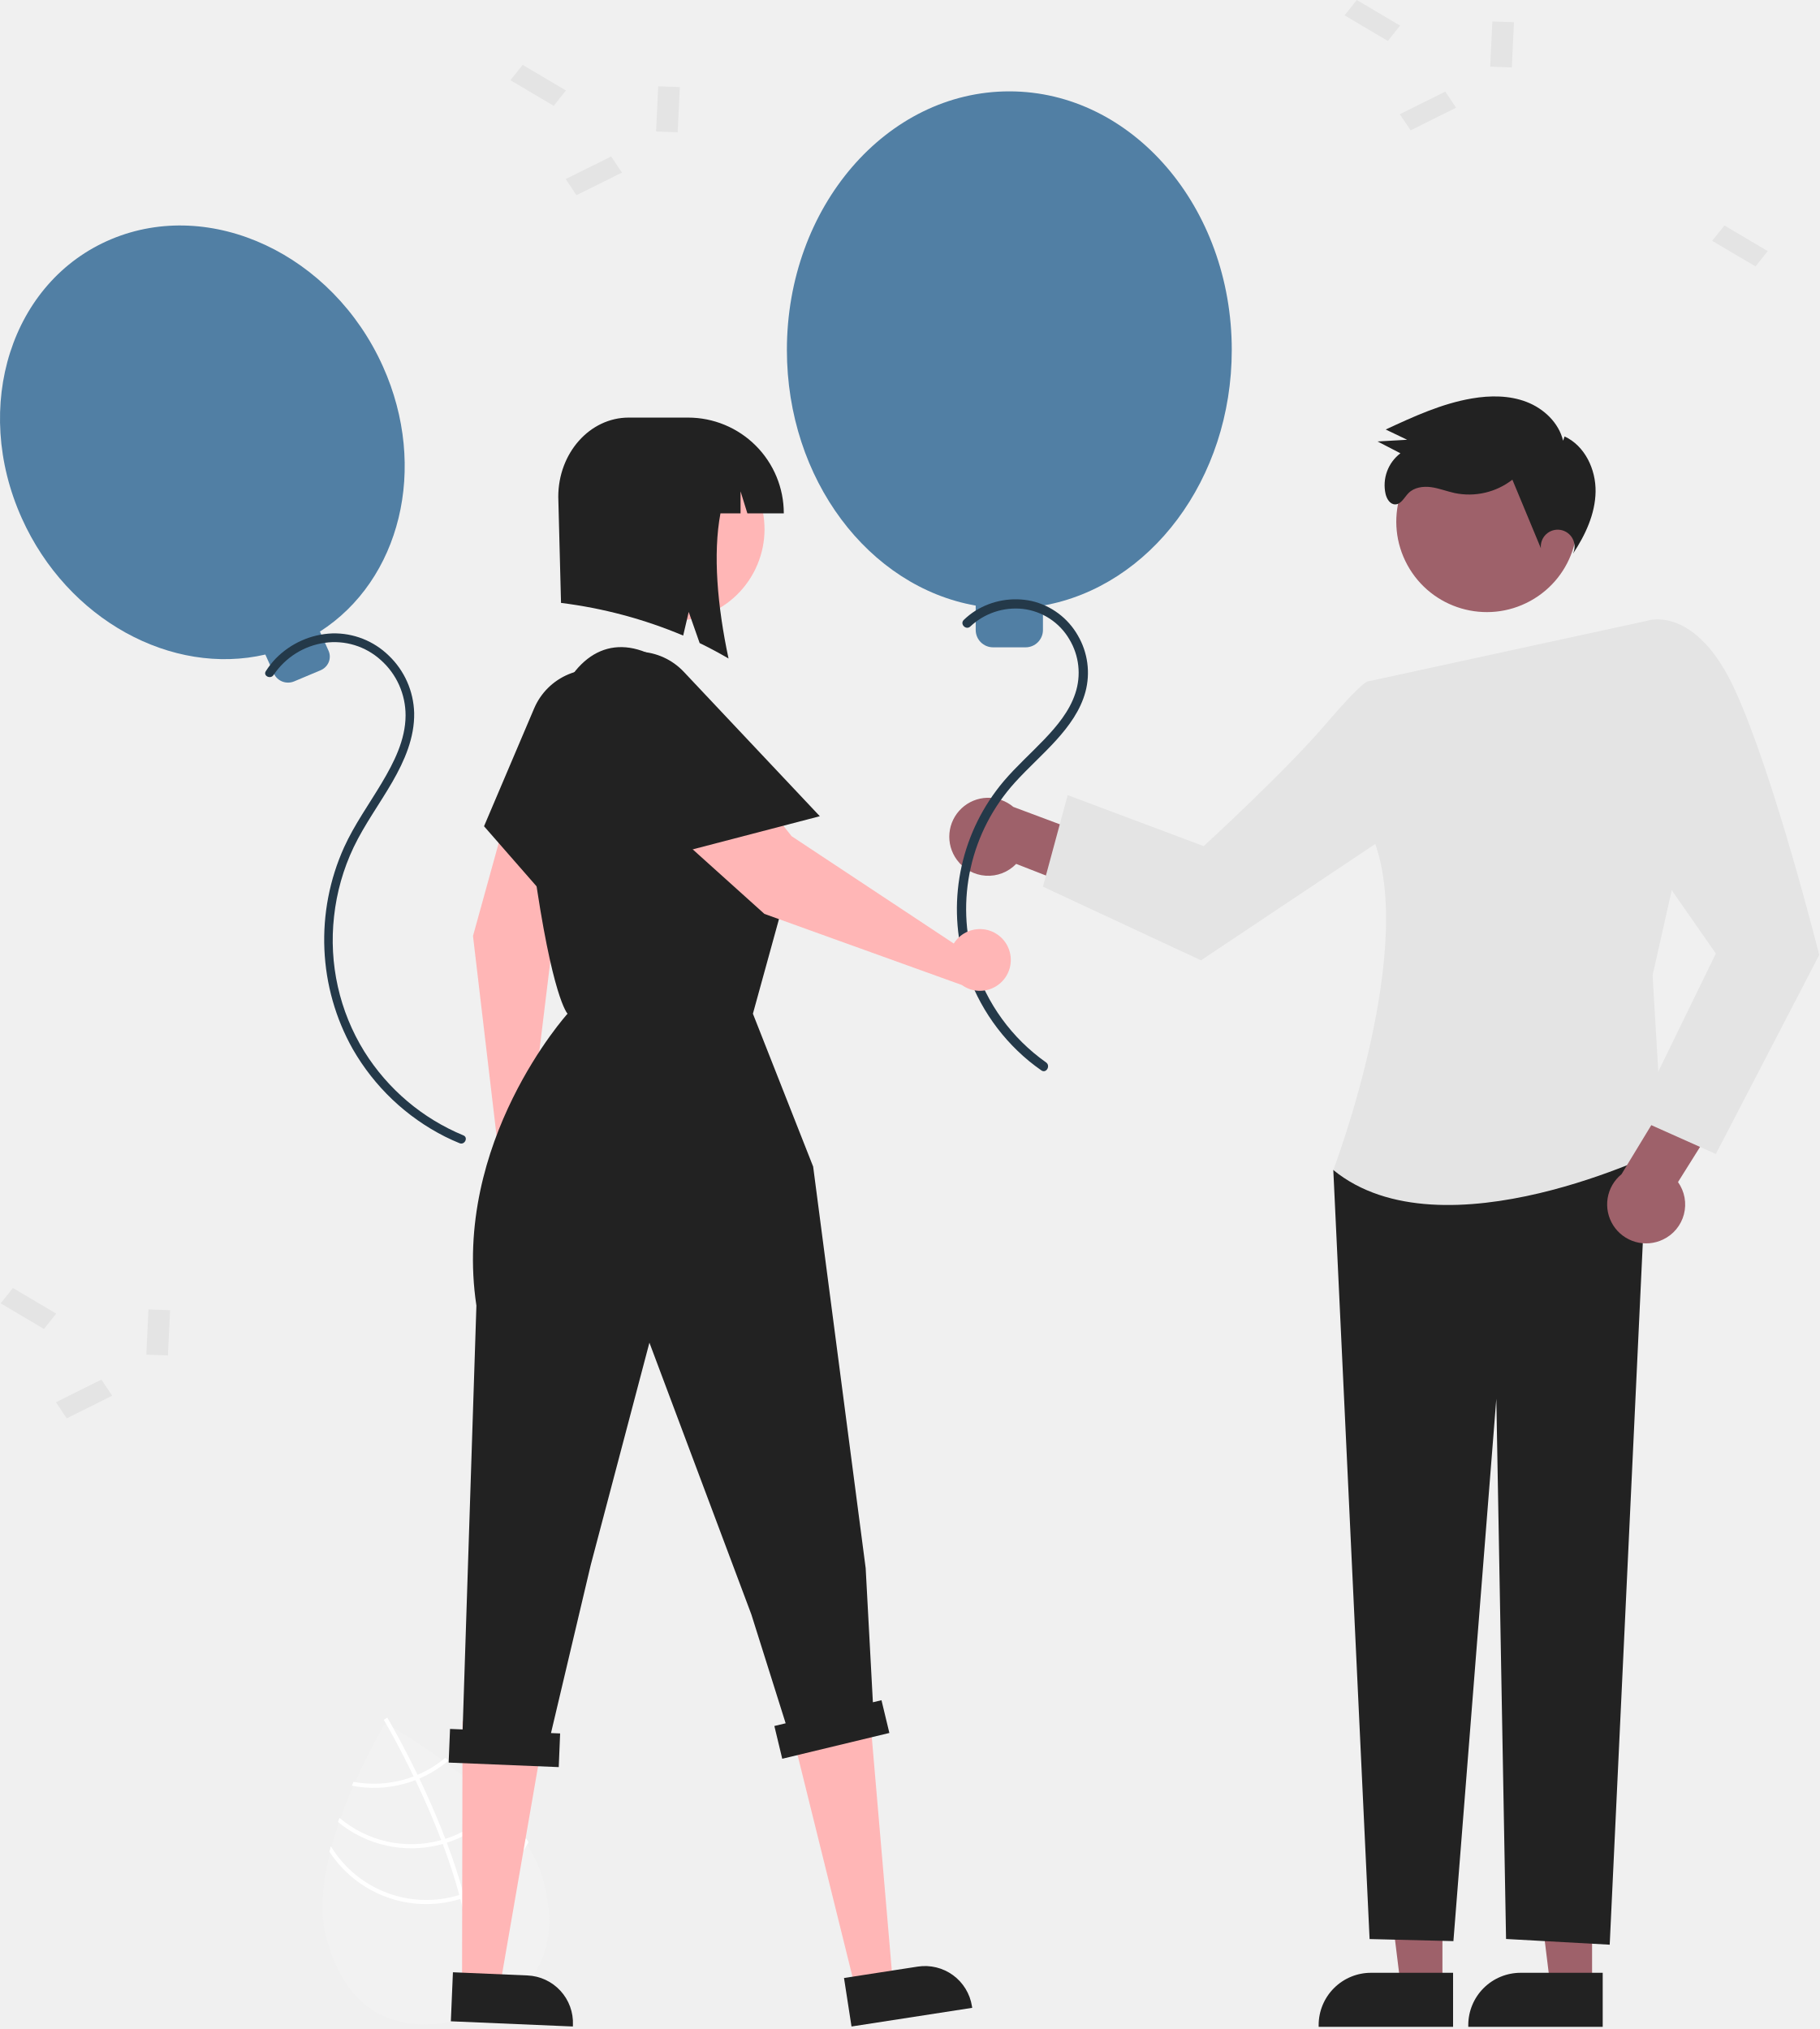
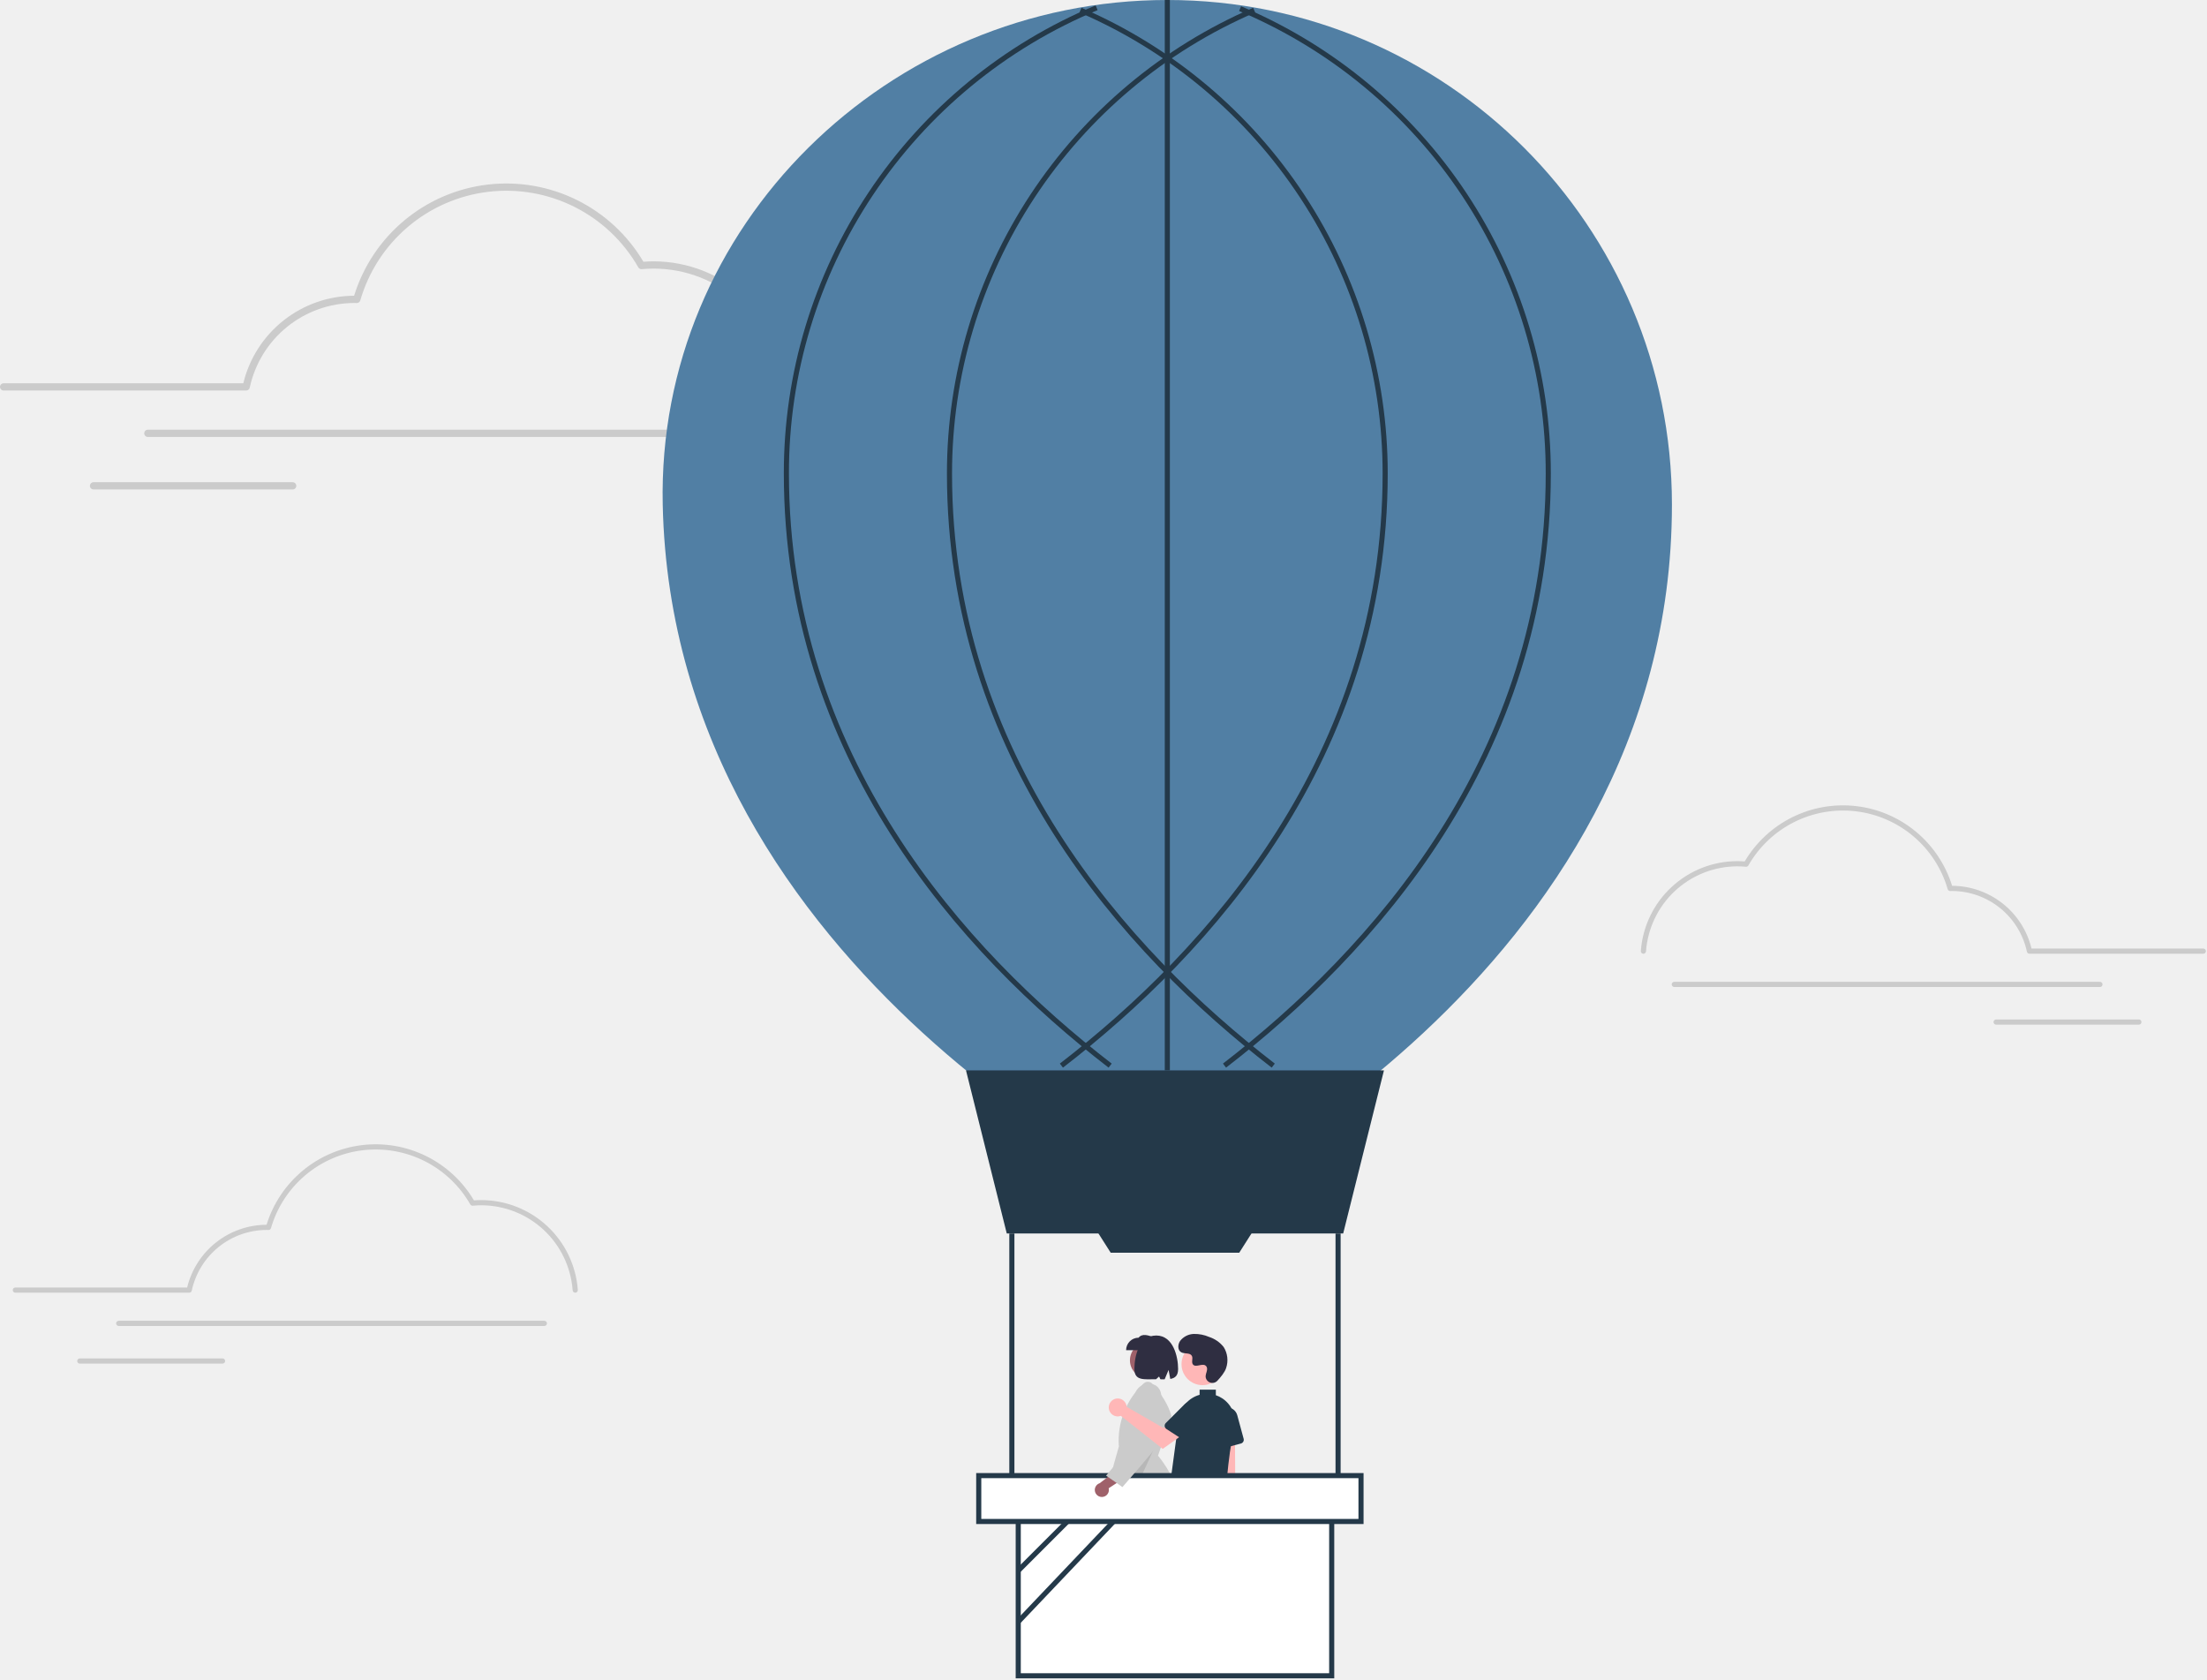
- <svg xmlns="http://www.w3.org/2000/svg" width="450" height="502" viewBox="0 0 450 502" fill="none">
-   <path d="M393.814 491.463L383.501 491.462L378.595 451.684L393.816 451.685L393.814 491.463Z" fill="#9E616A" />
-   <path d="M396.444 501.459L363.191 501.458V501.037C363.192 497.604 364.555 494.313 366.983 491.885C369.41 489.458 372.702 488.095 376.134 488.094H376.135L396.444 488.095L396.444 501.459Z" fill="#222222" />
-   <path d="M356.802 491.463L346.49 491.462L341.583 451.684L356.804 451.685L356.802 491.463Z" fill="#9E616A" />
-   <path d="M359.432 501.459L326.18 501.458V501.037C326.18 497.604 327.544 494.313 329.971 491.885C332.398 489.458 335.69 488.095 339.122 488.094H339.123L359.433 488.095L359.432 501.459Z" fill="#222222" />
-   <path d="M236.694 212.733C237.519 213.867 238.581 214.806 239.808 215.484C241.034 216.162 242.394 216.564 243.792 216.659C245.19 216.755 246.593 216.543 247.9 216.039C249.207 215.534 250.388 214.749 251.359 213.738L271.765 221.707L279.632 210.487L250.657 199.639C248.852 198.12 246.551 197.316 244.193 197.38C241.834 197.443 239.581 198.37 237.86 199.984C236.138 201.598 235.069 203.788 234.854 206.137C234.64 208.487 235.294 210.834 236.694 212.733V212.733Z" fill="#9E616A" />
-   <path d="M356.672 280.711L329.805 289.474L338.78 479.745L359.515 480.258L370.127 346.076L372.536 479.728L398.175 481.141L407.626 280.711H356.672Z" fill="#222222" />
-   <path d="M338.544 168.549L407.499 153.566L415.167 212.941L408.782 241.31L411.34 284.424C411.34 284.424 356.816 311.561 329.805 289.474C329.805 289.474 351.515 232.451 338.931 205.757L338.544 168.549Z" fill="#E4E4E4" />
-   <path d="M350.486 176.947L338.544 168.548C338.544 168.548 337.839 167.571 327.887 179.205C317.935 190.84 297.747 209.345 297.747 209.345L264.1 196.728L257.97 219.376L297.075 237.6L352.438 200.626L350.486 176.947Z" fill="#E4E4E4" />
-   <path d="M411.352 306.68C412.62 306.082 413.74 305.213 414.635 304.134C415.53 303.056 416.178 301.794 416.532 300.438C416.887 299.082 416.94 297.665 416.688 296.287C416.435 294.908 415.884 293.602 415.072 292.459L426.702 273.895L417.145 264.076L401.089 290.522C399.26 292.014 398.042 294.124 397.665 296.453C397.288 298.782 397.779 301.169 399.044 303.16C400.309 305.152 402.261 306.61 404.529 307.259C406.798 307.908 409.226 307.702 411.352 306.68V306.68Z" fill="#9E616A" />
-   <path d="M396.744 165.263L407.499 153.566C407.499 153.566 419.483 149.393 429.274 170.957C439.065 192.522 450 236.263 450 236.263L424.432 285.512L404.576 276.64L424.432 235.915L403.421 205.757L396.744 165.263Z" fill="#E4E4E4" />
-   <path d="M378.507 148.696C389.354 142.767 393.34 129.167 387.411 118.32C381.481 107.473 367.881 103.487 357.034 109.416C346.187 115.345 342.201 128.945 348.131 139.792C354.06 150.639 367.66 154.626 378.507 148.696Z" fill="#9E616A" />
-   <path d="M386.645 109.041C385.586 104.596 381.881 101.088 377.618 99.443C373.356 97.798 368.609 97.814 364.104 98.579C356.628 99.849 349.646 103.074 342.766 106.266L348.069 108.803L340.751 109.222L346.405 112.147C344.896 113.296 343.747 114.854 343.096 116.636C342.445 118.418 342.319 120.35 342.732 122.202C343.024 123.414 343.801 124.749 345.047 124.791C346.553 124.841 347.339 123.087 348.393 122.01C349.795 120.578 352.01 120.26 353.995 120.53C355.981 120.8 357.865 121.564 359.824 121.987C362.302 122.503 364.862 122.474 367.327 121.903C369.792 121.332 372.104 120.232 374.102 118.679L381.153 135.657C381.086 135.017 381.169 134.37 381.394 133.766C381.618 133.163 381.98 132.62 382.449 132.18C382.919 131.739 383.483 131.413 384.1 131.227C384.716 131.041 385.367 131 386.002 131.107C386.636 131.214 387.238 131.466 387.759 131.844C388.28 132.222 388.707 132.715 389.006 133.285C389.305 133.855 389.468 134.487 389.483 135.13C389.498 135.774 389.363 136.412 389.09 136.995C392.143 132.392 394.598 127.161 394.682 121.638C394.767 116.115 392.027 110.296 387.013 107.979" fill="#222222" />
-   <path d="M127.245 452.013L117.711 467.002L123.264 447.488C111.539 435.253 95.306 426.303 95.306 426.303C95.306 426.303 75.318 459.153 80.698 479.361C86.078 499.568 99.969 503.426 114.788 499.481C129.607 495.536 139.741 485.282 134.361 465.074C133.164 460.576 130.563 456.161 127.245 452.013Z" fill="#F2F2F2" />
-   <path d="M114.63 468.496L114.896 469.492C117.919 481.086 118.371 490.64 116.233 498.02C116.204 498.129 116.168 498.233 116.139 498.341L115.64 498.194L115.163 498.047C117.585 490.046 116.504 479.937 113.87 469.824C113.788 469.497 113.705 469.165 113.612 468.836C112.459 464.565 111.046 460.31 109.509 456.22C109.393 455.903 109.27 455.582 109.148 455.26C107.09 449.873 104.842 444.8 102.759 440.428C102.614 440.118 102.463 439.81 102.313 439.507C98.758 432.121 95.743 426.888 95.066 425.732C94.986 425.59 94.939 425.512 94.929 425.494L95.362 425.236L95.365 425.23L95.803 424.971C95.814 424.989 95.972 425.248 96.249 425.734C97.297 427.546 100.079 432.482 103.286 439.115C103.43 439.415 103.58 439.724 103.726 440.033C105.42 443.58 107.216 447.569 108.924 451.803C109.355 452.866 109.767 453.918 110.161 454.959C110.288 455.279 110.41 455.6 110.527 455.918C112.189 460.338 113.557 464.531 114.63 468.496Z" fill="white" />
-   <path d="M103.286 439.116C102.968 439.248 102.644 439.382 102.313 439.507C101.415 439.848 100.499 440.143 99.57 440.39C95.613 441.449 91.469 441.607 87.443 440.852C87.305 441.168 87.168 441.485 87.026 441.807C91.272 442.641 95.653 442.494 99.833 441.376C100.824 441.112 101.801 440.795 102.759 440.428C103.085 440.304 103.409 440.171 103.726 440.033C106.349 438.916 108.787 437.407 110.957 435.558C110.673 435.343 110.395 435.132 110.123 434.925C108.063 436.651 105.759 438.063 103.286 439.116V439.116Z" fill="white" />
-   <path d="M110.161 454.959C109.826 455.069 109.488 455.17 109.148 455.261C109.045 455.293 108.937 455.322 108.833 455.349C104.544 456.491 100.042 456.579 95.712 455.606C91.381 454.632 87.35 452.625 83.963 449.757C83.843 450.1 83.723 450.444 83.61 450.791C87.112 453.673 91.251 455.68 95.683 456.644C100.115 457.608 104.713 457.502 109.096 456.336C109.234 456.299 109.372 456.262 109.509 456.22C109.853 456.124 110.19 456.023 110.527 455.918C115.72 454.247 120.322 451.115 123.782 446.897C123.547 446.648 123.311 446.399 123.071 446.152C119.716 450.281 115.229 453.342 110.161 454.959V454.959Z" fill="white" />
-   <path d="M114.63 468.496C114.293 468.618 113.953 468.729 113.612 468.836C113.246 468.949 112.879 469.058 112.509 469.156C106.744 470.684 100.638 470.303 95.108 468.071C89.577 465.838 84.918 461.875 81.828 456.773C81.712 457.231 81.595 457.685 81.49 458.141C84.781 463.175 89.575 467.044 95.19 469.199C100.806 471.353 106.958 471.684 112.772 470.142C113.142 470.044 113.51 469.941 113.87 469.824C114.217 469.721 114.557 469.609 114.896 469.492C121.722 467.091 127.381 462.185 130.727 455.768C130.526 455.43 130.312 455.102 130.096 454.769C126.922 461.182 121.375 466.106 114.63 468.496Z" fill="white" />
-   <path d="M304.688 86.582C304.688 51.247 280.054 22.603 249.667 22.603C219.279 22.603 194.645 51.247 194.645 86.582C194.645 118.628 214.909 145.171 241.349 149.833V155.863C241.349 157.002 241.802 158.094 242.607 158.899C243.413 159.705 244.505 160.157 245.644 160.157H253.689C254.828 160.157 255.921 159.705 256.726 158.899C257.531 158.094 257.984 157.002 257.984 155.863V149.833C284.425 145.171 304.688 118.629 304.688 86.582Z" fill="#517FA4" />
-   <path d="M240.027 154.991C241.748 153.374 243.799 152.149 246.039 151.4C248.279 150.651 250.654 150.395 253.002 150.65C255.368 150.925 257.638 151.745 259.634 153.046C261.629 154.347 263.295 156.094 264.5 158.148C265.705 160.142 266.462 162.374 266.719 164.69C266.975 167.005 266.725 169.349 265.985 171.558C264.539 175.964 261.465 179.63 258.313 182.935C255.007 186.402 251.411 189.599 248.302 193.253C243.177 199.314 239.597 206.527 237.872 214.275C236.146 222.023 236.325 230.073 238.394 237.737C241.122 247.45 246.753 256.097 254.534 262.519C255.521 263.326 256.539 264.095 257.586 264.826C258.797 265.674 259.944 263.687 258.743 262.846C250.296 256.87 244.053 248.278 240.98 238.397C238.65 230.698 238.352 222.526 240.115 214.678C241.877 206.829 245.641 199.57 251.039 193.606C254.318 189.985 257.99 186.745 261.268 183.123C264.408 179.654 267.27 175.74 268.497 171.157C269.118 168.827 269.272 166.397 268.95 164.007C268.628 161.617 267.836 159.314 266.621 157.231C265.411 155.102 263.774 153.245 261.814 151.778C259.853 150.311 257.61 149.265 255.226 148.705C250.429 147.662 245.416 148.53 241.249 151.124C240.228 151.776 239.276 152.528 238.405 153.37C237.341 154.395 238.963 156.015 240.027 154.991V154.991Z" fill="#243949" />
-   <path d="M94.711 90.643C82.236 62.899 52.13 48.822 27.467 59.201C2.804 69.58 -7.076 100.485 5.398 128.229C16.712 153.392 42.529 167.312 65.635 161.941L67.764 166.675C68.166 167.57 68.919 168.273 69.857 168.63C70.795 168.988 71.841 168.97 72.765 168.581L79.295 165.833C80.22 165.444 80.946 164.715 81.316 163.808C81.685 162.9 81.667 161.888 81.264 160.994L79.136 156.26C98.95 143.568 106.025 115.806 94.711 90.643Z" fill="#517FA4" />
-   <path d="M67.671 166.997C69.111 164.854 70.979 163.038 73.154 161.668C75.33 160.298 77.763 159.404 80.299 159.043C82.788 158.687 85.323 158.885 87.724 159.622C90.126 160.36 92.337 161.62 94.203 163.314C96.131 165.025 97.674 167.133 98.73 169.499C99.785 171.864 100.329 174.431 100.324 177.03C100.304 183.051 97.444 188.649 94.442 193.692C91.295 198.98 87.668 204.007 85.113 209.632C81.542 217.541 79.873 226.185 80.242 234.856C80.61 243.526 83.007 251.977 87.235 259.515C92.588 268.858 100.534 276.404 110.096 281.224C111.269 281.811 112.466 282.349 113.68 282.845C114.947 283.363 115.896 281.425 114.623 280.905C104.515 276.734 95.953 269.488 90.12 260.167C83.951 250.211 81.311 238.422 82.632 226.724C83.276 220.793 84.913 215.011 87.473 209.626C90.192 203.947 93.944 198.857 97.075 193.414C100.062 188.22 102.561 182.51 102.449 176.398C102.303 171.007 100.046 165.904 96.173 162.209C94.324 160.401 92.136 158.984 89.737 158.04C87.338 157.096 84.775 156.644 82.197 156.71C76.919 156.917 71.909 159.147 68.187 162.948C67.276 163.899 66.462 164.939 65.755 166.053C65.002 167.216 66.927 168.147 67.671 166.997L67.671 166.997Z" fill="#243949" />
-   <path d="M13.905 325.003L10.878 328.802L0.168 322.467L3.196 318.667L13.905 325.003Z" fill="#E4E4E4" />
-   <path d="M25.08 341.326L27.755 345.317L16.504 350.914L13.83 346.922L25.08 341.326Z" fill="#E4E4E4" />
-   <path d="M36.726 323.974L42.071 324.163L41.539 335.346L36.194 335.158L36.726 323.974Z" fill="#E4E4E4" />
-   <path d="M139.996 22.384L136.969 26.183L126.259 19.848L129.287 16.048L139.996 22.384Z" fill="#E4E4E4" />
-   <path d="M151.171 38.707L153.846 42.698L142.595 48.294L139.921 44.303L151.171 38.707Z" fill="#E4E4E4" />
-   <path d="M162.818 21.355L168.162 21.544L167.63 32.727L162.286 32.538L162.818 21.355Z" fill="#E4E4E4" />
-   <path d="M437.266 62.122L434.238 65.921L423.529 59.585L426.557 55.786L437.266 62.122Z" fill="#E4E4E4" />
-   <path d="M346.328 6.336L343.3 10.135L332.591 3.8L335.618 0L346.328 6.336Z" fill="#E4E4E4" />
-   <path d="M357.502 22.659L360.177 26.65L348.927 32.246L346.252 28.255L357.502 22.659Z" fill="#E4E4E4" />
-   <path d="M369.149 5.307L374.493 5.496L373.961 16.679L368.617 16.49L369.149 5.307Z" fill="#E4E4E4" />
-   <path d="M211.603 492.04L220.862 490.607L214.514 416.634L193.881 420.455L211.603 492.04Z" fill="#FFB6B6" />
-   <path d="M208.774 489.382L227.008 486.562L227.008 486.562C230.09 486.086 233.235 486.853 235.751 488.695C238.267 490.537 239.948 493.304 240.425 496.385L240.483 496.763L210.629 501.38L208.774 489.382Z" fill="#222222" />
-   <path d="M114.294 491.123L123.653 491.521L135.038 425.803L114.405 425.804L114.294 491.123Z" fill="#FFB6B6" />
-   <path d="M112.036 487.964L130.47 488.75H130.471C133.586 488.883 136.521 490.248 138.631 492.545C140.74 494.842 141.85 497.882 141.717 500.998L141.701 501.38L111.52 500.094L112.036 487.964Z" fill="#222222" />
-   <path d="M132.722 277.012C132.281 276.887 131.829 276.803 131.372 276.76L137.207 228.998L157.006 187.068C158.252 184.43 158.451 181.419 157.563 178.64C156.676 175.861 154.767 173.523 152.223 172.096C149.679 170.669 146.688 170.26 143.855 170.951C141.021 171.643 138.555 173.383 136.953 175.821V175.821C131.764 183.722 127.839 192.384 125.319 201.495L117 231.571L123.083 283.148C122.85 284.601 123.042 286.092 123.635 287.439C124.229 288.786 125.2 289.933 126.43 290.742C127.66 291.551 129.098 291.987 130.57 291.998C132.043 292.008 133.487 291.593 134.729 290.803C135.971 290.012 136.958 288.879 137.571 287.541C138.185 286.202 138.398 284.715 138.186 283.258C137.974 281.801 137.346 280.437 136.377 279.328C135.407 278.22 134.138 277.416 132.722 277.012H132.722Z" fill="#FFB6B6" />
-   <path d="M144.744 233.04L119.729 204.424L132.121 175.277C133.744 171.46 136.794 168.428 140.621 166.829C144.447 165.23 148.748 165.189 152.604 166.716C156.46 168.244 159.566 171.217 161.26 175.003C162.954 178.789 163.102 183.087 161.671 186.979L144.744 233.04Z" fill="#222222" />
-   <path d="M186.327 141.814C192.345 130.804 188.299 117.001 177.289 110.982C166.28 104.964 152.476 109.01 146.458 120.02C140.44 131.029 144.486 144.833 155.495 150.851C166.505 156.869 180.308 152.823 186.327 141.814Z" fill="#FFB6B6" />
-   <path d="M170.191 103.316H155.515C145.894 103.316 138.095 112.09 138.095 122.914L138.774 149.167C149.17 150.461 159.338 153.18 168.991 157.249L170.361 151.4L173.063 159.103C175.466 160.268 177.848 161.541 180.21 162.923C177.453 149.969 176.319 137.045 178.212 127.006H183.182V121.566L184.869 127.006H193.881V127.006C193.881 123.895 193.268 120.814 192.078 117.94C190.887 115.066 189.142 112.454 186.942 110.254C184.742 108.055 182.131 106.31 179.257 105.119C176.382 103.929 173.302 103.316 170.191 103.316V103.316Z" fill="#222222" />
-   <path d="M218.042 420.653L215.916 421.165L214.132 387.977L201.141 288.632L186.239 250.805L193.499 224.44C193.499 224.44 201.905 206.099 180.89 191.962L164.078 163.687C152.464 156.094 142.909 161.059 137.816 173.965C133.378 185.211 129.933 199.438 131.982 214.123C136.572 247.018 140.388 250.805 140.388 250.805C140.388 250.805 111.731 282.518 117.844 323.02L114.437 427.886L111.32 427.758L110.978 436.087L138.211 437.204L138.553 428.874L136.294 428.782L146.119 387.212L160.639 332.191L185.857 399.439L194.339 426.361L191.545 427.034L193.497 435.139L219.994 428.757L218.042 420.653Z" fill="#222222" />
-   <path d="M236.757 232.345C236.448 232.684 236.171 233.051 235.928 233.441L195.806 206.88L167.141 170.432C165.338 168.139 162.732 166.615 159.85 166.168C156.967 165.721 154.022 166.383 151.609 168.022C149.196 169.66 147.494 172.153 146.846 174.997C146.198 177.841 146.653 180.825 148.119 183.347V183.347C152.869 191.52 158.864 198.901 165.889 205.227L189.079 226.107L237.94 243.71C239.136 244.568 240.555 245.063 242.025 245.133C243.496 245.204 244.956 244.848 246.229 244.109C247.502 243.37 248.535 242.278 249.202 240.966C249.87 239.654 250.144 238.176 249.991 236.712C249.839 235.247 249.267 233.858 248.343 232.711C247.42 231.565 246.185 230.709 244.787 230.248C243.389 229.786 241.887 229.739 240.462 230.111C239.038 230.483 237.751 231.259 236.757 232.345H236.757Z" fill="#FFB6B6" />
-   <path d="M202.79 201.943L166.012 211.536L145.473 187.426C142.783 184.269 141.434 180.186 141.713 176.048C141.992 171.91 143.877 168.045 146.966 165.277C150.056 162.51 154.104 161.06 158.248 161.236C162.392 161.411 166.302 163.2 169.146 166.219L202.79 201.943Z" fill="#222222" />
+ <svg xmlns="http://www.w3.org/2000/svg" width="866" height="659" viewBox="0 0 866 659" fill="none">
+   <g clip-path="url(#clip0)">
+     <path d="M307.917 153.234C307.558 153.234 307.212 153.098 306.95 152.852C306.687 152.607 306.527 152.272 306.502 151.913C305.573 139.292 299.912 127.486 290.652 118.86C281.392 110.233 269.217 105.421 256.561 105.387C255.046 105.387 253.455 105.464 251.832 105.616C251.56 105.641 251.287 105.588 251.045 105.463C250.803 105.337 250.602 105.144 250.466 104.908C244.653 94.732 235.972 86.494 225.506 81.221C215.04 75.949 203.253 73.875 191.616 75.259C179.979 76.643 169.007 81.424 160.07 89.004C151.133 96.584 144.626 106.629 141.362 117.884C141.276 118.185 141.091 118.45 140.839 118.635C140.586 118.821 140.278 118.917 139.965 118.909L139.587 118.897C139.39 118.891 139.194 118.884 138.996 118.884C129.397 118.914 120.096 122.225 112.638 128.268C105.18 134.311 100.012 142.723 97.992 152.107C97.924 152.426 97.75 152.712 97.496 152.917C97.243 153.123 96.927 153.235 96.602 153.235H1.421C1.045 153.234 0.684 153.083 0.419 152.817C0.153 152.551 0.004 152.19 0.004 151.814C0.004 151.438 0.153 151.077 0.419 150.811C0.684 150.544 1.045 150.394 1.421 150.393H95.465C97.832 140.632 103.401 131.946 111.282 125.719C119.163 119.493 128.903 116.086 138.947 116.043C142.523 104.476 149.38 94.198 158.687 86.455C167.993 78.712 179.348 73.839 191.371 72.427C203.395 71.015 215.569 73.125 226.417 78.5C237.264 83.876 246.316 92.286 252.474 102.709C253.872 102.6 255.243 102.546 256.561 102.546C269.935 102.582 282.802 107.667 292.588 116.784C302.373 125.901 308.355 138.376 309.336 151.714C309.349 151.9 309.326 152.087 309.266 152.264C309.207 152.441 309.114 152.605 308.991 152.746C308.869 152.887 308.72 153.002 308.553 153.085C308.386 153.168 308.204 153.218 308.018 153.231C307.984 153.233 307.951 153.234 307.917 153.234Z" fill="#CBCBCB" />
+     <path d="M291.013 171.451H58.015C57.638 171.451 57.277 171.301 57.01 171.035C56.744 170.768 56.594 170.407 56.594 170.03C56.594 169.653 56.744 169.292 57.01 169.025C57.277 168.759 57.638 168.609 58.015 168.609H291.013C291.39 168.609 291.752 168.759 292.018 169.025C292.284 169.292 292.434 169.653 292.434 170.03C292.434 170.407 292.284 170.768 292.018 171.035C291.752 171.301 291.39 171.451 291.013 171.451Z" fill="#CBCBCB" />
+     <path d="M114.844 192.051H36.704C36.517 192.052 36.332 192.015 36.159 191.944C35.986 191.873 35.829 191.768 35.697 191.636C35.565 191.504 35.459 191.348 35.388 191.175C35.316 191.002 35.279 190.817 35.279 190.63C35.279 190.444 35.316 190.259 35.388 190.086C35.459 189.913 35.565 189.756 35.697 189.625C35.829 189.493 35.986 189.388 36.159 189.317C36.332 189.246 36.517 189.209 36.704 189.21H114.844C115.22 189.211 115.58 189.361 115.846 189.627C116.111 189.894 116.261 190.254 116.261 190.63C116.261 191.007 116.111 191.367 115.846 191.634C115.58 191.9 115.22 192.05 114.844 192.051Z" fill="#CBCBCB" />
+     <path d="M644.862 374.228C645.119 374.228 645.367 374.13 645.555 373.954C645.744 373.778 645.858 373.538 645.876 373.281C646.542 364.234 650.6 355.772 657.237 349.588C663.874 343.405 672.602 339.956 681.673 339.931C682.759 339.931 683.899 339.987 685.063 340.096C685.258 340.114 685.453 340.076 685.627 339.986C685.801 339.896 685.944 339.757 686.042 339.588C690.209 332.294 696.431 326.389 703.933 322.61C711.435 318.83 719.883 317.344 728.225 318.336C736.566 319.328 744.43 322.755 750.836 328.188C757.243 333.622 761.907 340.821 764.247 348.889C764.308 349.105 764.44 349.295 764.622 349.428C764.803 349.561 765.023 349.63 765.248 349.624L765.519 349.616C765.66 349.611 765.8 349.606 765.942 349.606C772.823 349.627 779.489 352.001 784.835 356.332C790.181 360.664 793.886 366.693 795.334 373.42C795.382 373.648 795.507 373.853 795.689 374C795.87 374.148 796.097 374.228 796.33 374.228H864.554C864.688 374.228 864.821 374.202 864.945 374.151C865.069 374.1 865.182 374.025 865.277 373.931C865.372 373.836 865.447 373.724 865.498 373.6C865.55 373.476 865.576 373.344 865.576 373.21C865.576 373.076 865.55 372.943 865.498 372.819C865.447 372.695 865.372 372.583 865.277 372.488C865.182 372.394 865.069 372.319 864.945 372.268C864.821 372.217 864.688 372.191 864.554 372.191H797.145C795.448 365.195 791.457 358.968 785.807 354.505C780.158 350.043 773.177 347.601 765.977 347.569C763.414 339.279 758.499 331.911 751.828 326.361C745.158 320.811 737.019 317.318 728.4 316.306C719.782 315.294 711.055 316.806 703.28 320.659C695.505 324.513 689.016 330.541 684.602 338.012C683.601 337.934 682.618 337.895 681.673 337.895C672.087 337.921 662.864 341.566 655.85 348.1C648.836 354.635 644.548 363.578 643.845 373.138C643.835 373.272 643.852 373.406 643.895 373.532C643.937 373.659 644.004 373.777 644.092 373.878C644.179 373.978 644.286 374.061 644.406 374.121C644.525 374.181 644.656 374.216 644.789 374.225C644.813 374.227 644.838 374.228 644.862 374.228Z" fill="#CBCBCB" />
+     <path d="M656.978 387.285H823.989C824.259 387.285 824.518 387.178 824.709 386.987C824.9 386.796 825.007 386.537 825.007 386.267C825.007 385.997 824.9 385.738 824.709 385.547C824.518 385.356 824.259 385.248 823.989 385.248H656.978C656.708 385.248 656.449 385.356 656.258 385.547C656.067 385.738 655.96 385.997 655.96 386.267C655.96 386.537 656.067 386.796 656.258 386.987C656.449 387.178 656.708 387.285 656.978 387.285V387.285Z" fill="#CBCBCB" />
+     <path d="M783.254 402.051H839.264C839.534 402.05 839.792 401.943 839.982 401.752C840.172 401.561 840.279 401.302 840.279 401.033C840.279 400.763 840.172 400.505 839.982 400.314C839.792 400.123 839.534 400.015 839.264 400.014H783.254C783.121 400.014 782.988 400.041 782.865 400.092C782.741 400.143 782.629 400.218 782.534 400.313C782.44 400.407 782.365 400.52 782.314 400.643C782.262 400.767 782.236 400.899 782.236 401.033C782.236 401.167 782.262 401.299 782.314 401.422C782.365 401.546 782.44 401.658 782.534 401.753C782.629 401.847 782.741 401.922 782.865 401.974C782.988 402.025 783.121 402.051 783.254 402.051V402.051Z" fill="#CBCBCB" />
+     <path d="M440.946 647.768H437.593L435.998 634.839H440.946V647.768Z" fill="#9F616A" />
+     <path d="M441.8 651.018H430.992V650.881C430.993 649.766 431.436 648.696 432.225 647.907C433.014 647.119 434.083 646.675 435.199 646.674H441.8V651.018Z" fill="#2F2E41" />
+     <path d="M484.173 641.416L481.299 643.143L473.273 632.881L477.514 630.333L484.173 641.416Z" fill="#9F616A" />
+     <path d="M477.314 649.328L477.243 649.211C476.67 648.254 476.5 647.109 476.769 646.027C477.039 644.944 477.727 644.013 478.683 643.438L484.342 640.038L486.579 643.761L477.314 649.328Z" fill="#2F2E41" />
+     <path d="M441.817 645.1L441.759 645.1C440.128 645.095 438.499 645.001 436.879 644.819C436.261 644.758 435.591 644.692 434.784 644.625L434.756 644.62C434.205 644.456 434.19 639.291 434.423 621.609C434.543 612.553 434.678 602.289 434.517 595.752L434.516 595.687L434.564 595.645C437.48 593.089 440.959 591.259 444.717 590.305C448.475 589.351 452.405 589.3 456.187 590.155L456.246 590.168L456.277 590.22C459.572 595.794 464.546 603.823 469.356 611.589C480.399 629.414 483.558 634.657 483.211 635.052L483.17 635.084C482.416 635.461 481.849 635.752 481.368 635.998C479.463 636.985 477.505 637.868 475.505 638.643L475.416 638.679L475.352 638.609C464.147 626.331 454.823 612.616 449.055 599.937C448.381 604.265 447.563 609.917 446.699 615.889C444.213 633.062 442.533 644.37 441.857 645.059L441.817 645.1Z" fill="#2F2E41" />
+     <path d="M444.836 597.073C451.517 597.043 458.154 598.154 464.461 600.358C464.681 589.77 461.132 579.447 454.447 571.233L454.398 571.174L454.423 571.101C456.183 566.015 458.002 560.758 459.628 555.528L459.603 555.44C458.463 551.387 456.016 547.291 452.122 542.918C451.7 542.481 451.127 542.22 450.519 542.189C449.912 542.159 449.315 542.36 448.851 542.753C445.439 545.872 442.782 549.727 441.081 554.026C439.379 558.324 438.678 562.953 439.03 567.563L439.032 567.589L439.025 567.614C435.976 577.944 434.869 583.25 433.892 587.931C433.18 591.346 432.563 594.302 431.325 598.527C435.764 597.561 440.293 597.074 444.836 597.073V597.073Z" fill="#CBCBCB" />
+     <path opacity="0.1" d="M454.673 564.419L444.754 586.013L439.087 580.277L454.673 564.419Z" fill="black" />
+     <path d="M450.432 540.816C454.329 540.816 457.489 537.657 457.489 533.759C457.489 529.862 454.329 526.703 450.432 526.703C446.534 526.703 443.375 529.862 443.375 533.759C443.375 537.657 446.534 540.816 450.432 540.816Z" fill="#9F616A" />
+     <path d="M441.875 529.773H453.081V524.889C450.621 523.912 448.215 523.081 446.76 524.889C445.464 524.889 444.222 525.403 443.306 526.319C442.39 527.235 441.875 528.478 441.875 529.773V529.773Z" fill="#2F2E41" />
+     <path d="M453.701 524.027C460.4 524.027 462.275 532.423 462.275 537.161C462.275 539.802 461.08 540.747 459.203 541.067L458.54 537.531L456.987 541.219C456.46 541.222 455.906 541.212 455.331 541.201L454.805 540.117L453.631 541.181C448.928 541.188 445.127 541.874 445.127 537.161C445.127 532.423 446.772 524.027 453.701 524.027Z" fill="#2F2E41" />
+     <path d="M656.045 198C656.045 384 461.045 473 461.045 473C461.045 473 264.045 384 260.045 198C257.693 88.673 348.692 0 458.045 0C567.397 0 656.045 88.648 656.045 198Z" fill="#517FA4" />
+     <path d="M465.228 646.307H461.117L459.162 630.453H465.228V646.307Z" fill="#FFB7B7" />
+     <path d="M458.181 645.132H466.108V650.123H453.19C453.19 649.468 453.319 648.819 453.57 648.213C453.821 647.608 454.188 647.058 454.652 646.594C455.115 646.131 455.666 645.763 456.271 645.512C456.877 645.261 457.526 645.132 458.181 645.132Z" fill="#2F2E41" />
+     <path d="M480.65 646.307H476.54L474.584 630.453H480.651L480.65 646.307Z" fill="#FFB7B7" />
+     <path d="M473.603 645.132H481.53V650.123H468.612C468.612 648.8 469.138 647.53 470.074 646.594C471.01 645.658 472.28 645.132 473.603 645.132Z" fill="#2F2E41" />
+     <path d="M480.147 599.089C479.705 598.804 479.33 598.425 479.049 597.98C478.768 597.534 478.588 597.033 478.522 596.51C478.457 595.988 478.506 595.458 478.667 594.956C478.829 594.455 479.098 593.995 479.456 593.609L476.75 555.202L484.545 555.958L484.76 593.57C485.368 594.215 485.719 595.061 485.746 595.947C485.772 596.833 485.473 597.698 484.904 598.378C484.336 599.058 483.538 599.506 482.661 599.637C481.784 599.768 480.89 599.573 480.147 599.089Z" fill="#FFB7B7" />
+     <path d="M465.033 638.32L460.508 638.104C460.123 638.086 459.759 637.921 459.492 637.642C459.224 637.364 459.074 636.994 459.071 636.608L458.755 590.825C458.754 590.608 458.799 590.393 458.889 590.195C458.978 589.997 459.109 589.82 459.273 589.677C459.437 589.535 459.63 589.429 459.838 589.367C460.047 589.306 460.266 589.29 460.481 589.322L478.583 591.949C478.941 591.999 479.268 592.177 479.506 592.449C479.743 592.721 479.874 593.07 479.875 593.431L482.203 635.854C482.205 636.053 482.167 636.25 482.092 636.434C482.017 636.619 481.906 636.786 481.765 636.928C481.625 637.069 481.458 637.181 481.275 637.258C481.091 637.334 480.894 637.374 480.695 637.374H475.816C475.456 637.375 475.108 637.247 474.835 637.013C474.561 636.78 474.381 636.455 474.326 636.099C474.326 636.099 470.641 604.279 470.135 604.297C469.627 604.307 466.603 636.992 466.603 636.992C466.558 637.358 466.381 637.695 466.105 637.94C465.829 638.185 465.473 638.321 465.105 638.322C465.081 638.322 465.057 638.321 465.033 638.32Z" fill="#2F2E41" />
+     <path d="M478.514 568.108C478.332 567.976 478.181 567.806 478.073 567.608C477.965 567.411 477.903 567.192 477.891 566.968L477.32 556.616C477.263 555.59 477.589 554.58 478.233 553.78C478.877 552.98 479.795 552.447 480.809 552.283C481.823 552.12 482.861 552.337 483.724 552.894C484.587 553.451 485.214 554.308 485.483 555.299L487.992 564.554C488.096 564.941 488.043 565.352 487.844 565.699C487.645 566.046 487.316 566.3 486.931 566.405L479.792 568.341C479.576 568.4 479.348 568.41 479.127 568.369C478.906 568.329 478.696 568.24 478.514 568.108V568.108Z" fill="#243949" />
+     <path d="M471.846 543.506C476.394 543.506 480.081 539.819 480.081 535.271C480.081 530.723 476.394 527.037 471.846 527.037C467.299 527.037 463.612 530.723 463.612 535.271C463.612 539.819 467.299 543.506 471.846 543.506Z" fill="#FFB7B7" />
+     <path d="M477.674 541.786C477.329 542.157 476.886 542.422 476.396 542.55C475.907 542.679 475.39 542.664 474.908 542.509C474.426 542.354 473.999 542.064 473.676 541.674C473.353 541.285 473.147 540.811 473.084 540.308C473.069 540.135 473.07 539.96 473.088 539.787C473.191 538.796 473.763 537.897 473.626 536.852C473.595 536.592 473.498 536.344 473.345 536.131C472.12 534.492 469.247 536.865 468.092 535.381C467.383 534.471 468.216 533.038 467.672 532.021C466.955 530.679 464.83 531.341 463.497 530.606C462.014 529.788 462.103 527.513 463.079 526.129C463.714 525.312 464.522 524.644 465.445 524.174C466.368 523.705 467.383 523.444 468.417 523.411C470.49 523.363 472.548 523.764 474.45 524.589C476.696 525.319 478.678 526.693 480.149 528.541C480.911 529.752 481.393 531.117 481.562 532.538C481.731 533.959 481.581 535.399 481.125 536.755C480.627 538.418 478.928 540.45 477.674 541.786Z" fill="#2F2E41" />
+     <path d="M480.066 549.006C479.923 548.903 479.777 548.802 479.628 548.703C478.838 548.177 477.981 547.757 477.082 547.454V545.291H470.712V547.298C468.6 547.881 466.706 549.071 465.266 550.722C463.825 552.372 462.902 554.409 462.611 556.58L458.273 588.783C458.245 588.984 458.258 589.189 458.312 589.385C458.366 589.581 458.458 589.764 458.585 589.923C458.709 590.081 458.863 590.212 459.039 590.309C459.215 590.405 459.409 590.465 459.609 590.484C462.648 590.878 465.576 591.881 468.218 593.433C470.137 594.496 472.296 595.047 474.49 595.034C476.231 595.027 477.958 594.72 479.594 594.125C479.872 594.023 480.113 593.841 480.287 593.602C480.461 593.363 480.56 593.077 480.573 592.782C480.729 589.317 481.642 571.478 484.302 560.597C484.819 558.463 484.693 556.223 483.939 554.16C483.185 552.097 481.837 550.304 480.066 549.006Z" fill="#243949" />
+     <path d="M527.045 484H395.045L379.045 420H543.045L527.045 484Z" fill="#243949" />
+     <path d="M522.544 593.451H399.544V657.549H522.544V593.451Z" fill="white" />
+     <path d="M523.544 658.549H398.544V592.451H523.544V658.549ZM400.544 656.549H521.544V594.451H400.544V656.549Z" fill="#243949" />
+     <path d="M486.258 491.547H435.832L430.045 482.453H492.045L486.258 491.547Z" fill="#243949" />
+     <path d="M398.044 484H396.044V582H398.044V484Z" fill="#243949" />
+     <path d="M526.044 484H524.044V582H526.044V484Z" fill="#243949" />
+     <path d="M481.092 418.916L479.871 417.332C537.649 372.776 606.523 296.444 606.523 185.829C606.569 147.087 595.176 109.194 573.771 76.902C552.367 44.61 521.904 19.357 486.204 4.31L486.983 2.468C523.046 17.668 553.817 43.177 575.439 75.797C597.061 108.416 608.57 146.694 608.523 185.829C608.523 297.256 539.225 374.085 481.092 418.916Z" fill="#243949" />
+     <path d="M417.091 418.916L415.87 417.332C473.648 372.776 542.523 296.444 542.523 185.829C542.539 147.347 531.282 109.705 510.143 77.55C489.003 45.395 458.908 20.137 423.574 4.895L424.367 3.059C460.06 18.455 490.46 43.97 511.814 76.451C533.168 108.932 544.539 146.957 544.523 185.829C544.523 297.257 475.225 374.086 417.091 418.916Z" fill="#243949" />
+     <path d="M498.997 418.916C440.864 374.086 371.566 297.257 371.566 185.829C371.55 146.957 382.921 108.932 404.275 76.45C425.629 43.969 456.03 18.455 491.723 3.059L492.516 4.895C457.182 20.136 427.086 45.394 405.947 77.549C384.807 109.704 373.55 147.347 373.566 185.829C373.566 296.444 442.44 372.776 500.218 417.332L498.997 418.916Z" fill="#243949" />
+     <path d="M434.997 418.916C376.864 374.086 307.566 297.257 307.566 185.829C307.5 146.54 319.091 108.114 340.87 75.414C362.649 42.714 393.639 17.209 429.918 2.126L430.689 3.972C394.774 18.903 364.096 44.152 342.535 76.523C320.975 108.895 309.501 146.934 309.566 185.829C309.566 296.445 378.44 372.776 436.219 417.332L434.997 418.916Z" fill="#243949" />
+     <path d="M459.044 0H457.044V420H459.044V0Z" fill="#243949" />
+     <path d="M435.512 578.918L398.837 615.592L400.251 617.006L436.926 580.332L435.512 578.918Z" fill="#243949" />
+     <path d="M453.34 578.308L398.823 635.645L400.273 637.023L454.789 579.686L453.34 578.308Z" fill="#243949" />
+     <path d="M534.044 579H384.044V597H534.044V579Z" fill="white" />
+     <path d="M535.044 598H383.044V578H535.044V598ZM385.044 596H533.044V580H385.044V596Z" fill="#243949" />
+     <path d="M432.559 587.372C432.96 587.344 433.35 587.229 433.701 587.034C434.053 586.839 434.357 586.569 434.593 586.244C434.829 585.918 434.991 585.545 435.068 585.151C435.144 584.756 435.133 584.349 435.035 583.959L443.207 578.605L438.547 576.591L431.5 581.985C430.856 582.193 430.311 582.629 429.967 583.213C429.624 583.796 429.506 584.485 429.637 585.149C429.767 585.813 430.137 586.406 430.675 586.816C431.214 587.225 431.884 587.423 432.559 587.372H432.559Z" fill="#9F616A" />
+     <path d="M440.423 583.514L440.32 583.441C438.375 582.01 436.215 580.529 434.127 579.098L434.002 579.012L434.1 578.896C438.558 573.681 443.02 568.234 447.336 562.965L447.327 562.946L447.368 562.925L447.385 562.904L447.394 562.912L447.42 562.899L447.303 562.908L445.972 552.476C445.314 551.391 444.978 550.141 445.003 548.873C445.028 547.604 445.414 546.368 446.116 545.311C446.923 544.17 448.123 543.367 449.485 543.055C450.848 542.744 452.277 542.947 453.5 543.625C454.103 544.03 454.608 544.565 454.976 545.192C455.344 545.818 455.567 546.519 455.628 547.243C455.713 547.888 455.653 548.544 455.453 549.163C455.253 549.783 454.916 550.349 454.469 550.822C454.929 555.884 455.132 560.967 455.077 566.05L455.077 566.098L455.048 566.137C450.447 571.982 445.393 577.796 440.506 583.419L440.423 583.514Z" fill="#CBCBCB" />
+     <path d="M442.007 551.449C442.048 551.63 442.075 551.814 442.087 551.999L456.489 560.307L459.99 558.292L463.722 563.178L456.233 568.515L439.802 555.553C439.132 555.801 438.402 555.839 437.71 555.662C437.018 555.486 436.396 555.102 435.926 554.563C435.457 554.024 435.163 553.355 435.084 552.645C435.004 551.935 435.143 551.217 435.481 550.588C435.819 549.958 436.341 549.447 436.977 549.121C437.613 548.795 438.333 548.671 439.041 548.764C439.75 548.858 440.413 549.165 440.943 549.644C441.472 550.124 441.843 550.753 442.007 551.449H442.007Z" fill="#FFB7B7" />
+     <path d="M457.003 559.601C456.979 559.378 457.006 559.151 457.081 558.939C457.156 558.727 457.278 558.535 457.437 558.376L464.767 551.045C465.493 550.318 466.463 549.887 467.488 549.833C468.514 549.779 469.523 550.107 470.322 550.753C471.12 551.399 471.651 552.318 471.812 553.332C471.973 554.347 471.753 555.385 471.193 556.247L465.973 564.29C465.755 564.626 465.413 564.861 465.022 564.944C464.631 565.027 464.222 564.952 463.887 564.735L457.683 560.709C457.494 560.587 457.335 560.424 457.217 560.232C457.1 560.04 457.027 559.825 457.003 559.601V559.601Z" fill="#243949" />
+     <path d="M225.714 507.228C225.457 507.228 225.209 507.13 225.021 506.954C224.832 506.778 224.718 506.538 224.7 506.281C224.034 497.234 219.976 488.772 213.339 482.588C206.702 476.405 197.974 472.956 188.903 472.931C187.817 472.931 186.677 472.987 185.513 473.096C185.318 473.114 185.123 473.076 184.949 472.986C184.775 472.896 184.632 472.757 184.534 472.588C180.367 465.294 174.145 459.389 166.643 455.61C159.141 451.83 150.693 450.344 142.351 451.336C134.01 452.328 126.146 455.755 119.74 461.188C113.333 466.622 108.669 473.822 106.329 481.889C106.268 482.105 106.136 482.295 105.954 482.428C105.773 482.561 105.553 482.63 105.328 482.624L105.057 482.616C104.916 482.611 104.776 482.606 104.634 482.606C97.753 482.627 91.087 485.001 85.741 489.332C80.395 493.664 76.69 499.693 75.242 506.42C75.194 506.648 75.069 506.853 74.888 507C74.706 507.148 74.48 507.228 74.246 507.228H6.022C5.888 507.228 5.755 507.202 5.631 507.151C5.507 507.1 5.394 507.025 5.299 506.931C5.205 506.836 5.129 506.724 5.078 506.6C5.026 506.476 5 506.344 5 506.21C5 506.076 5.026 505.943 5.078 505.819C5.129 505.695 5.205 505.583 5.299 505.488C5.394 505.394 5.507 505.319 5.631 505.268C5.755 505.217 5.888 505.191 6.022 505.191H73.431C75.128 498.195 79.12 491.968 84.769 487.505C90.418 483.043 97.399 480.601 104.599 480.569C107.162 472.279 112.077 464.911 118.748 459.361C125.418 453.811 133.557 450.318 142.176 449.306C150.794 448.294 159.521 449.806 167.296 453.659C175.071 457.513 181.56 463.541 185.974 471.012C186.975 470.934 187.958 470.895 188.903 470.895C198.489 470.921 207.712 474.566 214.726 481.101C221.74 487.635 226.028 496.578 226.731 506.138C226.741 506.272 226.724 506.406 226.681 506.532C226.639 506.659 226.572 506.777 226.484 506.878C226.397 506.979 226.29 507.061 226.17 507.121C226.051 507.181 225.92 507.216 225.787 507.225C225.763 507.227 225.738 507.228 225.714 507.228Z" fill="#CBCBCB" />
+     <path d="M213.598 520.285H46.587C46.453 520.285 46.321 520.259 46.197 520.208C46.073 520.157 45.96 520.082 45.865 519.988C45.77 519.893 45.695 519.781 45.644 519.657C45.592 519.533 45.566 519.401 45.566 519.267C45.566 519.133 45.592 519 45.644 518.876C45.695 518.752 45.77 518.64 45.865 518.545C45.96 518.451 46.073 518.376 46.197 518.325C46.321 518.274 46.453 518.248 46.587 518.248H213.598C213.868 518.248 214.127 518.356 214.318 518.547C214.509 518.738 214.616 518.997 214.616 519.267C214.616 519.537 214.509 519.796 214.318 519.987C214.127 520.178 213.868 520.285 213.598 520.285Z" fill="#CBCBCB" />
+     <path d="M87.322 535.051H31.312C31.178 535.052 31.045 535.025 30.921 534.974C30.797 534.924 30.685 534.849 30.59 534.754C30.495 534.659 30.42 534.547 30.368 534.423C30.317 534.299 30.291 534.167 30.291 534.033C30.291 533.899 30.317 533.766 30.368 533.642C30.42 533.519 30.495 533.406 30.59 533.312C30.685 533.217 30.797 533.142 30.921 533.091C31.045 533.04 31.178 533.014 31.312 533.014H87.322C87.456 533.014 87.588 533.04 87.712 533.091C87.836 533.142 87.949 533.217 88.044 533.312C88.139 533.406 88.214 533.519 88.265 533.642C88.317 533.766 88.343 533.899 88.343 534.033C88.343 534.167 88.317 534.299 88.265 534.423C88.214 534.547 88.139 534.659 88.044 534.754C87.949 534.849 87.836 534.924 87.712 534.974C87.588 535.025 87.456 535.052 87.322 535.051V535.051Z" fill="#CBCBCB" />
+   </g>
+   <defs>
+     <clipPath id="clip0">
+       <rect width="865.573" height="658.549" fill="white" />
+     </clipPath>
+   </defs>
</svg>
